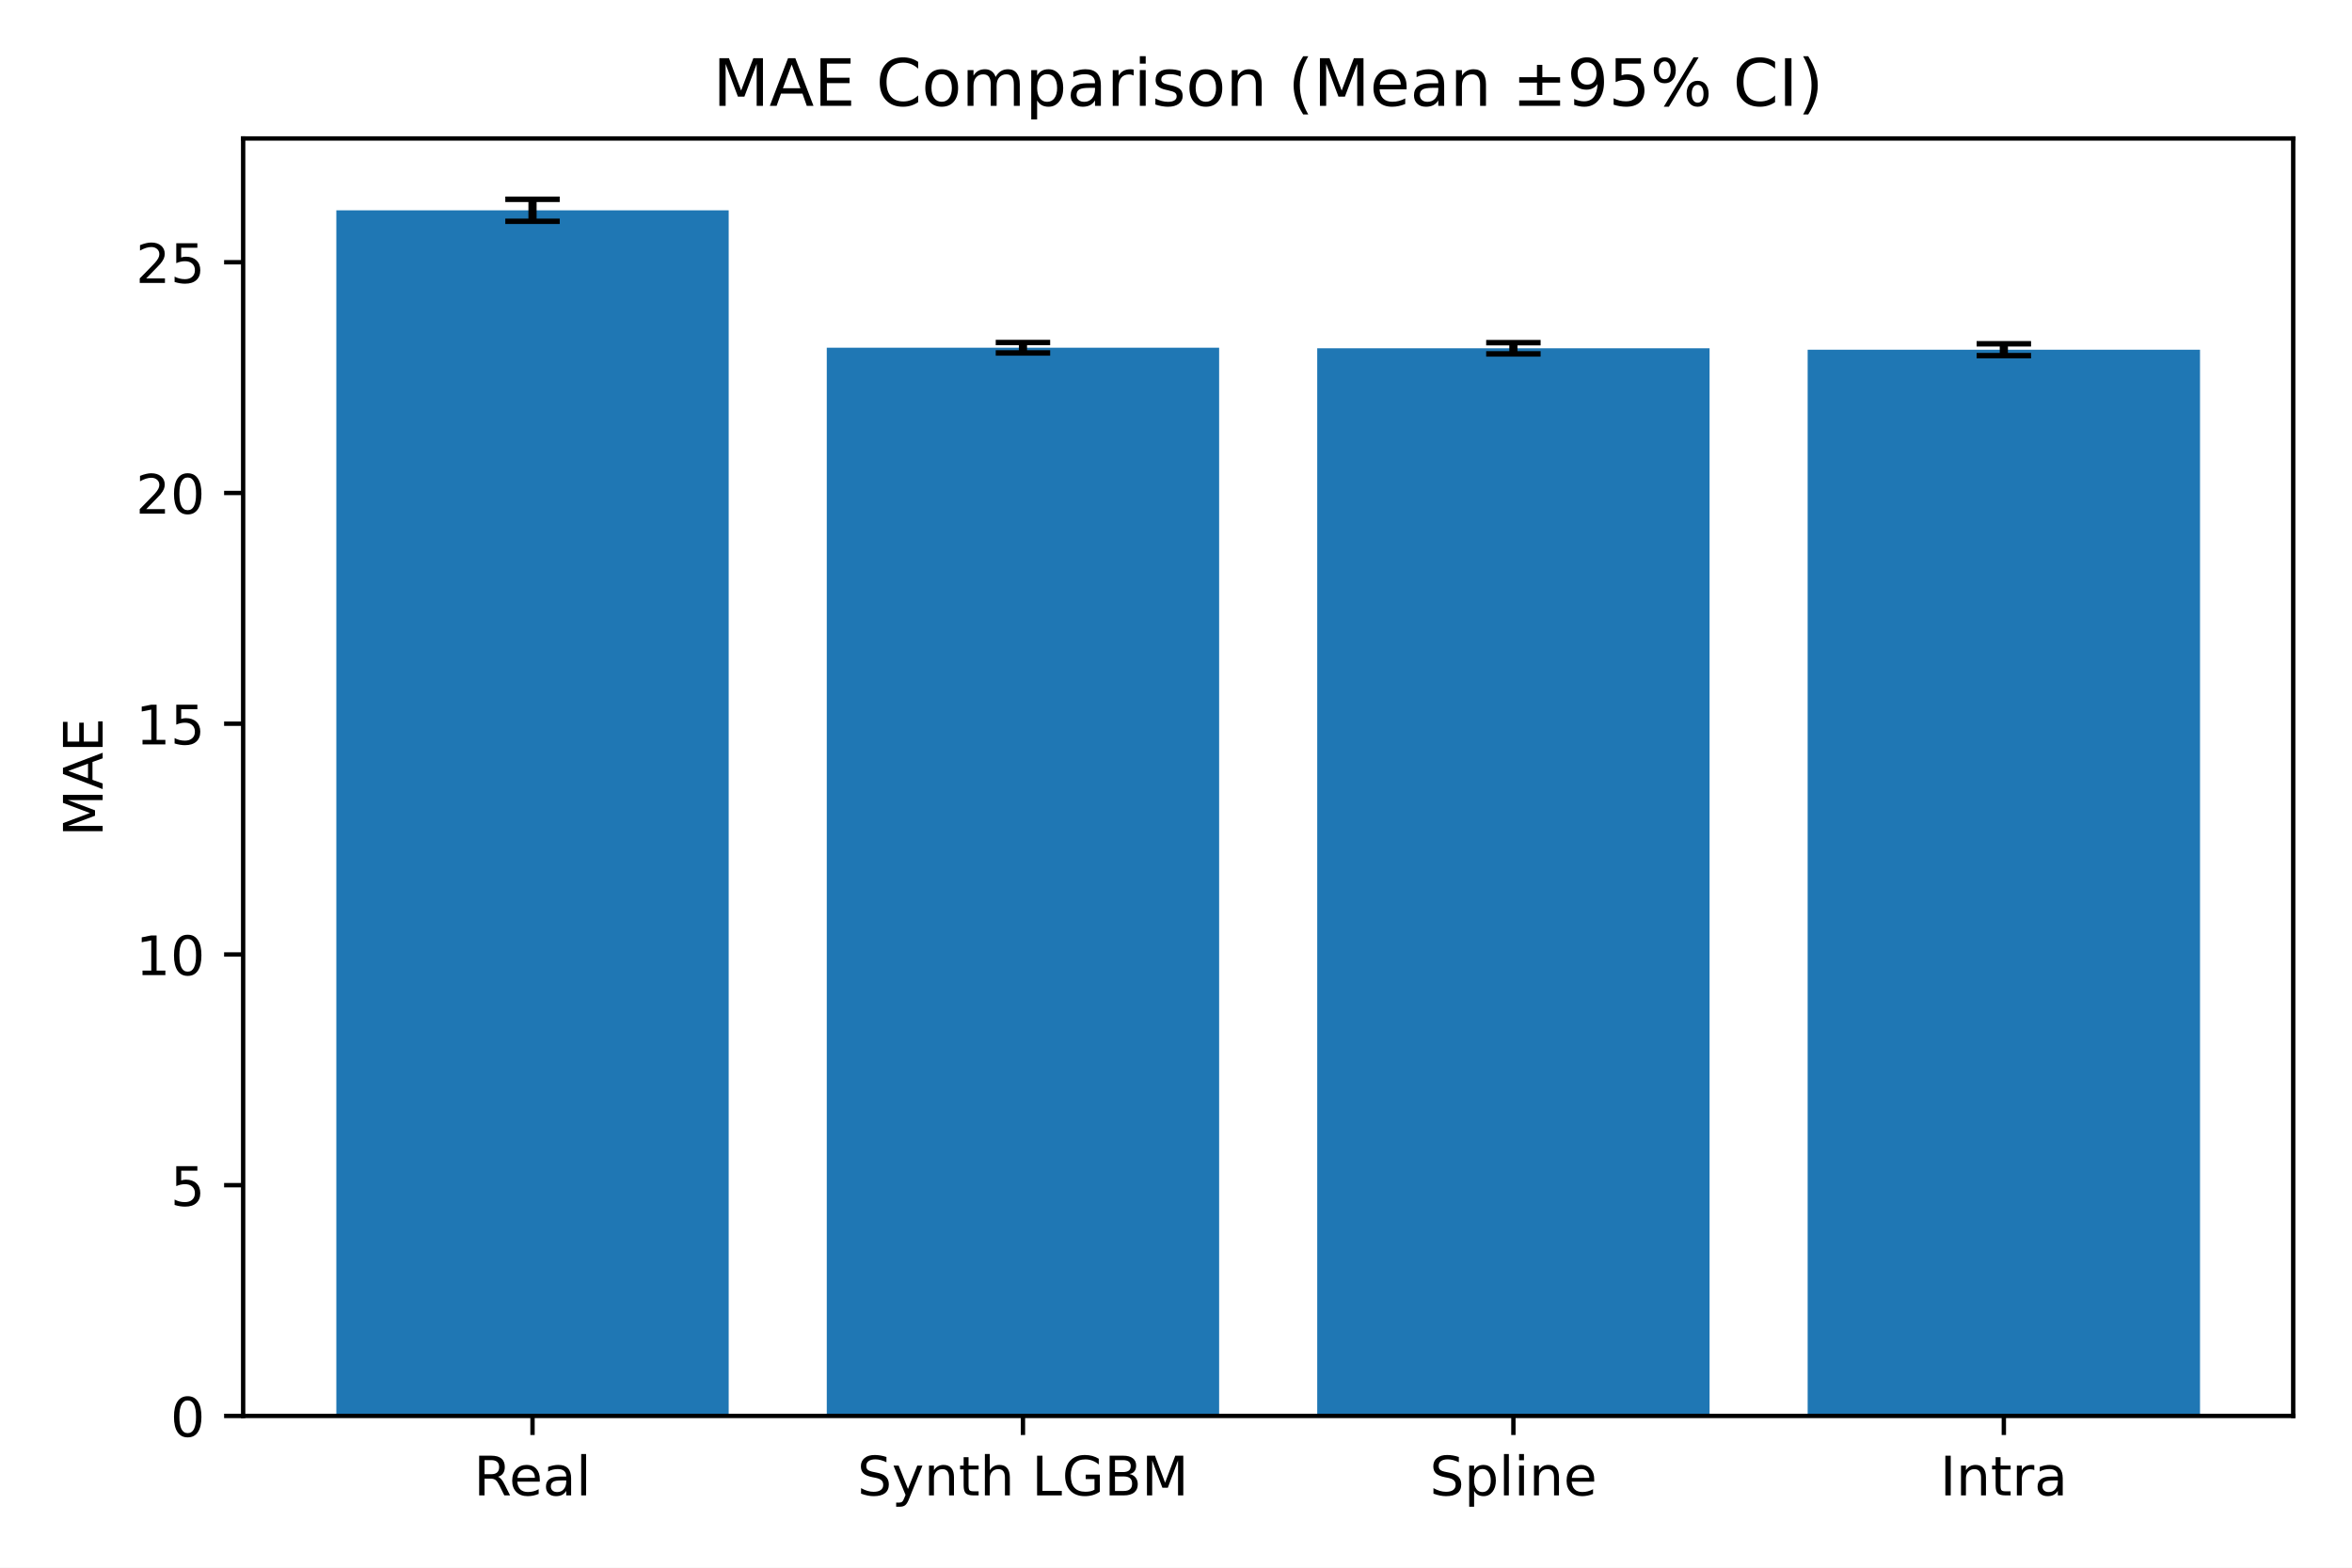
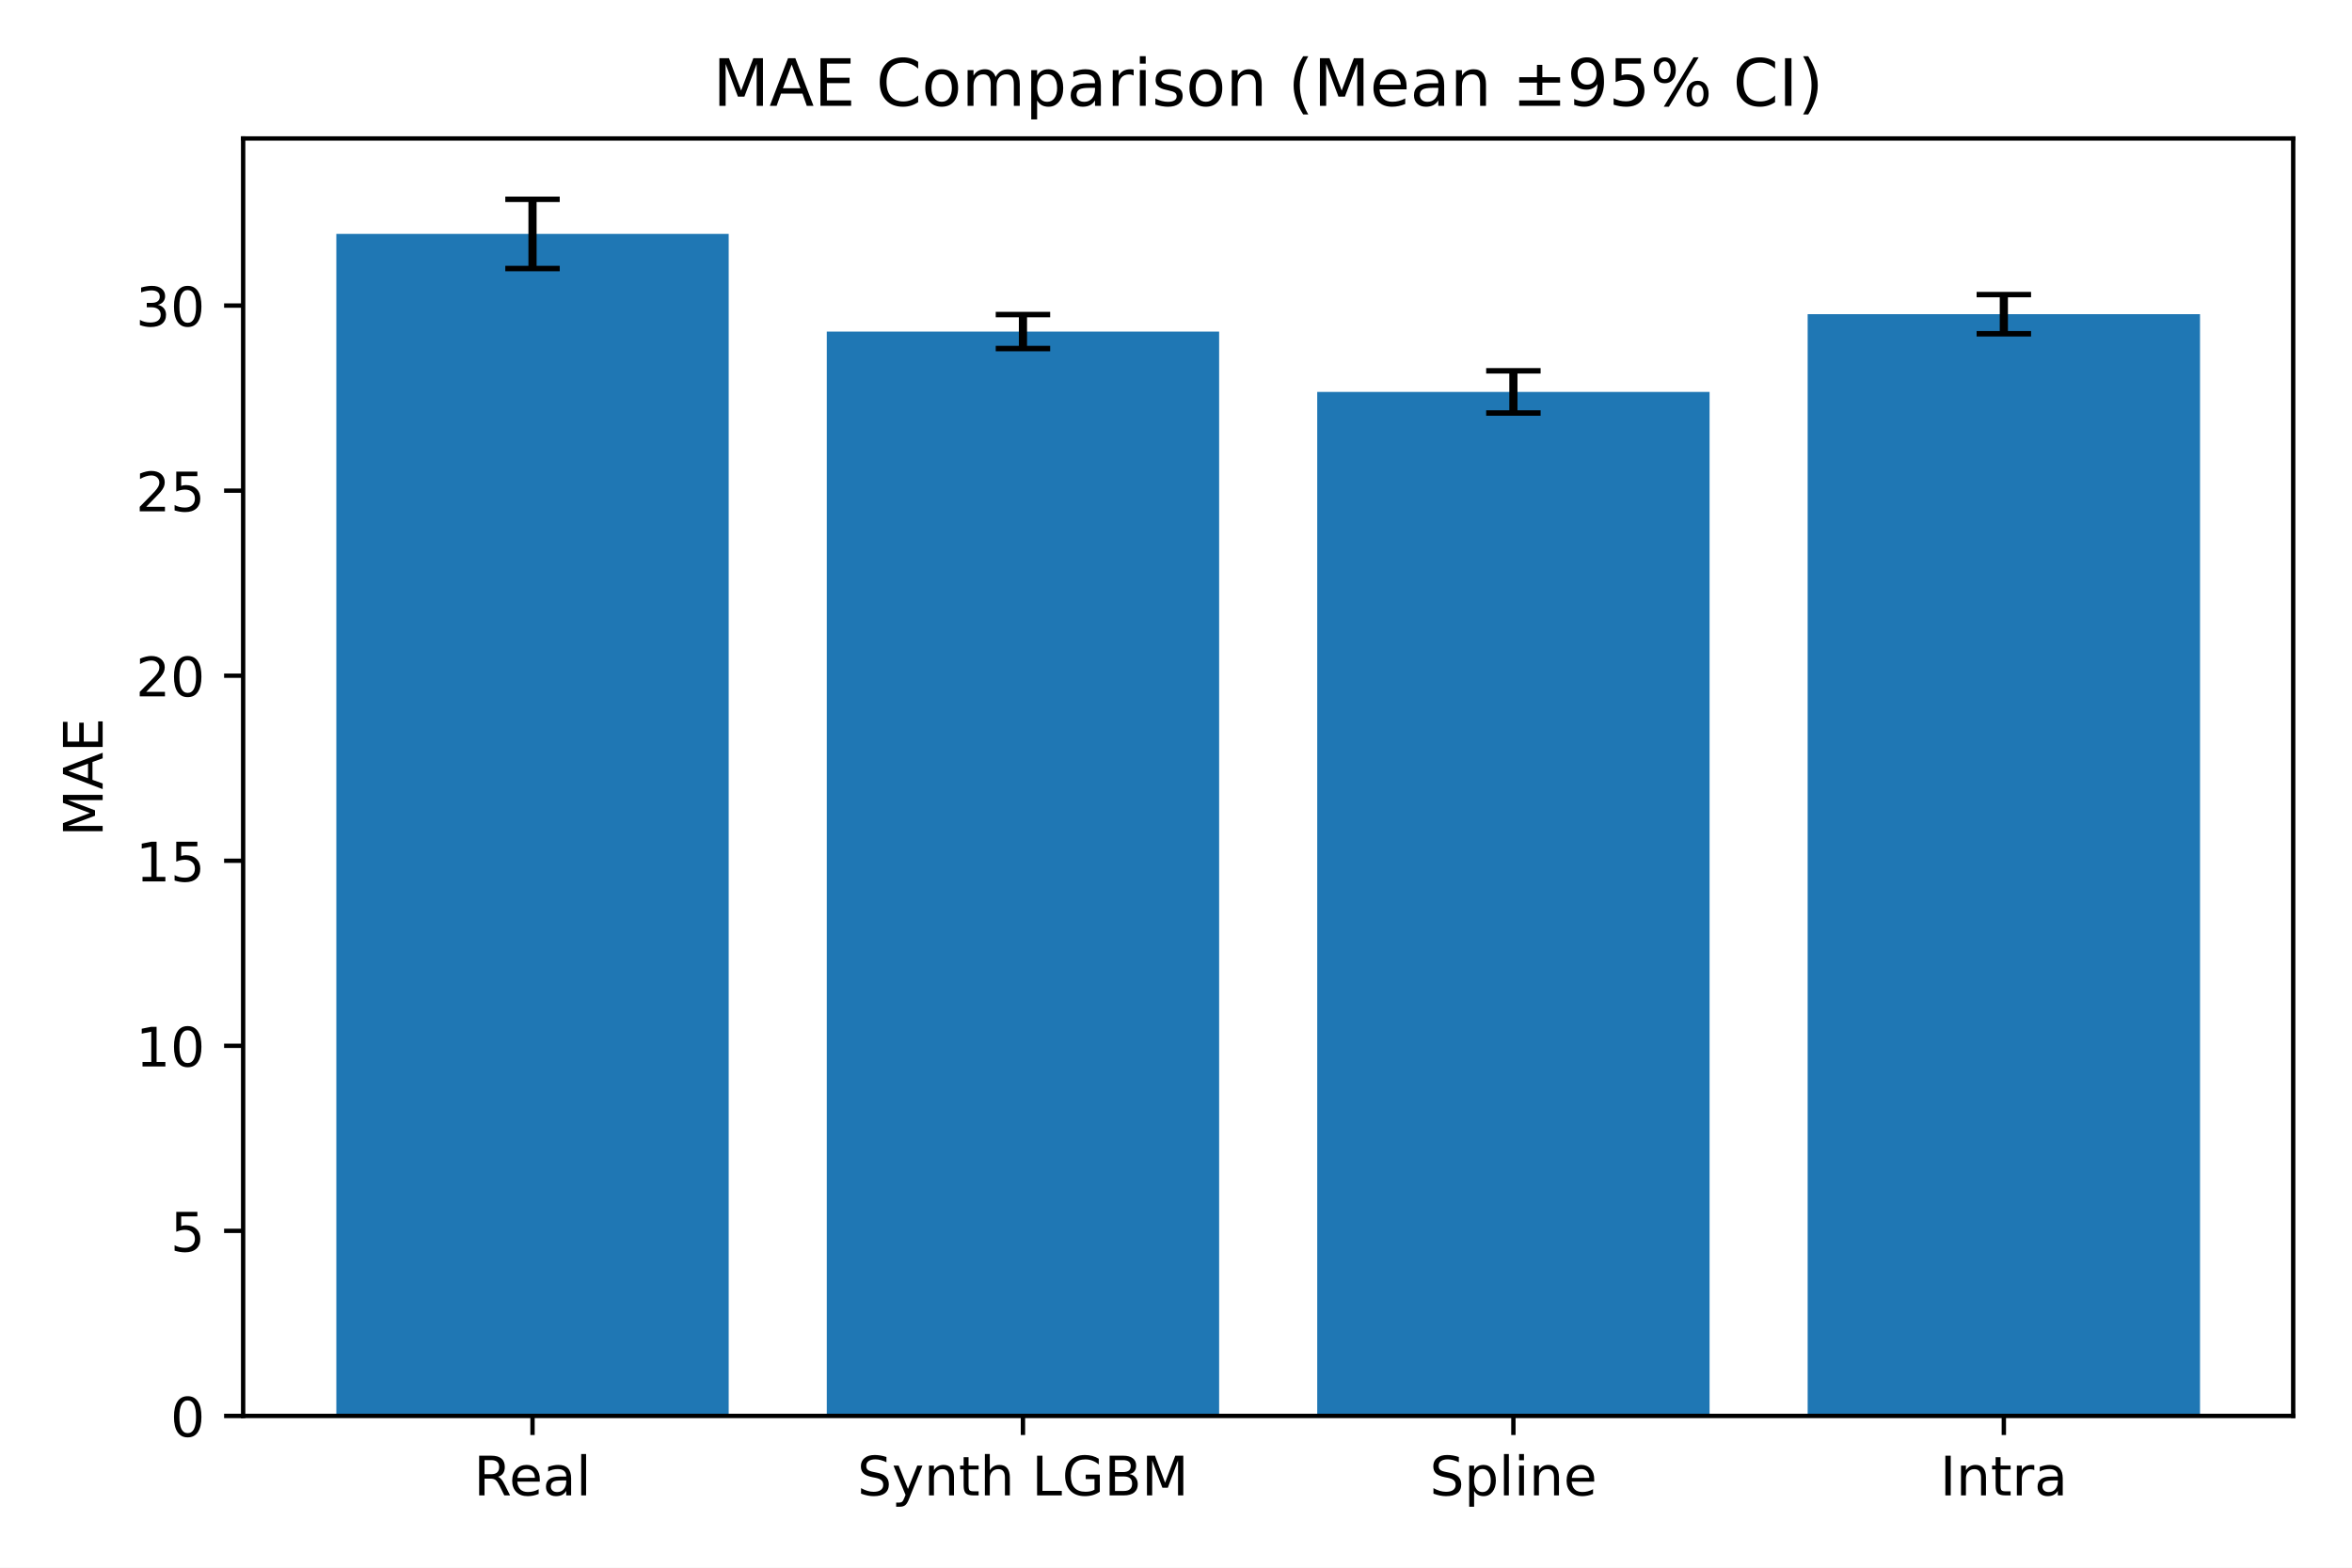
<svg xmlns="http://www.w3.org/2000/svg" xmlns:xlink="http://www.w3.org/1999/xlink" width="432pt" height="288pt" viewBox="0 0 432 288" version="1.1">
  <defs>
    <style type="text/css">*{stroke-linejoin: round; stroke-linecap: butt}</style>
  </defs>
  <g id="figure_1">
    <g id="patch_1">
      <path d="M 0 288  L 432 288  L 432 0  L 0 0  z " style="fill: #ffffff" />
    </g>
    <g id="axes_1">
      <g id="patch_2">
        <path d="M 44.66 260.12  L 421.2 260.12  L 421.2 25.44  L 44.66 25.44  z " style="fill: #ffffff" />
      </g>
      <g id="patch_3">
-         <path d="M 61.775 260.12  L 133.841 260.12  L 133.841 38.635  L 61.775 38.635  z " clip-path="url(#p902162ac54)" style="fill: #1f77b4" />
+         <path d="M 61.775 260.12  L 133.841 260.12  L 133.841 42.972  L 61.775 42.972  z " clip-path="url(#p8ea5c671d8)" style="fill: #1f77b4" />
      </g>
      <g id="patch_4">
-         <path d="M 151.857 260.12  L 223.922 260.12  L 223.922 63.882  L 151.857 63.882  z " clip-path="url(#p902162ac54)" style="fill: #1f77b4" />
+         <path d="M 151.857 260.12  L 223.922 260.12  L 223.922 60.916  L 151.857 60.916  z " clip-path="url(#p8ea5c671d8)" style="fill: #1f77b4" />
      </g>
      <g id="patch_5">
-         <path d="M 241.938 260.12  L 314.003 260.12  L 314.003 63.979  L 241.938 63.979  z " clip-path="url(#p902162ac54)" style="fill: #1f77b4" />
+         <path d="M 241.938 260.12  L 314.003 260.12  L 314.003 71.998  L 241.938 71.998  z " clip-path="url(#p8ea5c671d8)" style="fill: #1f77b4" />
      </g>
      <g id="patch_6">
-         <path d="M 332.019 260.12  L 404.085 260.12  L 404.085 64.247  L 332.019 64.247  z " clip-path="url(#p902162ac54)" style="fill: #1f77b4" />
+         <path d="M 332.019 260.12  L 404.085 260.12  L 404.085 57.717  L 332.019 57.717  z " clip-path="url(#p8ea5c671d8)" style="fill: #1f77b4" />
      </g>
      <g id="matplotlib.axis_1">
        <g id="xtick_1">
          <g id="line2d_1">
            <defs>
-               <path id="m9a06ae8ef2" d="M 0 0  L 0 3.5  " style="stroke: #000000; stroke-width: 0.8" />
+               <path id="m307dd1b3e6" d="M 0 0  L 0 3.5  " style="stroke: #000000; stroke-width: 0.8" />
            </defs>
            <g>
-               <use xlink:href="#m9a06ae8ef2" x="97.808" y="260.12" style="stroke: #000000; stroke-width: 0.8" />
+               <use xlink:href="#m307dd1b3e6" x="97.808" y="260.12" style="stroke: #000000; stroke-width: 0.8" />
            </g>
          </g>
          <g id="text_1">
            <g transform="translate(87.02908 274.7184) scale(0.1 -0.1)">
              <defs>
                <path id="DejaVuSans-52" d="M 2841 2188  Q 3044 2119 3236 1894  Q 3428 1669 3622 1275  L 4263 0  L 3584 0  L 2988 1197  Q 2756 1666 2539 1819  Q 2322 1972 1947 1972  L 1259 1972  L 1259 0  L 628 0  L 628 4666  L 2053 4666  Q 2853 4666 3247 4331  Q 3641 3997 3641 3322  Q 3641 2881 3436 2590  Q 3231 2300 2841 2188  z M 1259 4147  L 1259 2491  L 2053 2491  Q 2509 2491 2742 2702  Q 2975 2913 2975 3322  Q 2975 3731 2742 3939  Q 2509 4147 2053 4147  L 1259 4147  z " transform="scale(0.015625)" />
                <path id="DejaVuSans-65" d="M 3597 1894  L 3597 1613  L 953 1613  Q 991 1019 1311 708  Q 1631 397 2203 397  Q 2534 397 2845 478  Q 3156 559 3463 722  L 3463 178  Q 3153 47 2828 -22  Q 2503 -91 2169 -91  Q 1331 -91 842 396  Q 353 884 353 1716  Q 353 2575 817 3079  Q 1281 3584 2069 3584  Q 2775 3584 3186 3129  Q 3597 2675 3597 1894  z M 3022 2063  Q 3016 2534 2758 2815  Q 2500 3097 2075 3097  Q 1594 3097 1305 2825  Q 1016 2553 972 2059  L 3022 2063  z " transform="scale(0.015625)" />
                <path id="DejaVuSans-61" d="M 2194 1759  Q 1497 1759 1228 1600  Q 959 1441 959 1056  Q 959 750 1161 570  Q 1363 391 1709 391  Q 2188 391 2477 730  Q 2766 1069 2766 1631  L 2766 1759  L 2194 1759  z M 3341 1997  L 3341 0  L 2766 0  L 2766 531  Q 2569 213 2275 61  Q 1981 -91 1556 -91  Q 1019 -91 701 211  Q 384 513 384 1019  Q 384 1609 779 1909  Q 1175 2209 1959 2209  L 2766 2209  L 2766 2266  Q 2766 2663 2505 2880  Q 2244 3097 1772 3097  Q 1472 3097 1187 3025  Q 903 2953 641 2809  L 641 3341  Q 956 3463 1253 3523  Q 1550 3584 1831 3584  Q 2591 3584 2966 3190  Q 3341 2797 3341 1997  z " transform="scale(0.015625)" />
                <path id="DejaVuSans-6c" d="M 603 4863  L 1178 4863  L 1178 0  L 603 0  L 603 4863  z " transform="scale(0.015625)" />
              </defs>
              <use xlink:href="#DejaVuSans-52" />
              <use xlink:href="#DejaVuSans-65" transform="translate(64.98242 0)" />
              <use xlink:href="#DejaVuSans-61" transform="translate(126.5059 0)" />
              <use xlink:href="#DejaVuSans-6c" transform="translate(187.7852 0)" />
            </g>
          </g>
        </g>
        <g id="xtick_2">
          <g id="line2d_2">
            <g>
-               <use xlink:href="#m9a06ae8ef2" x="187.889" y="260.12" style="stroke: #000000; stroke-width: 0.8" />
+               <use xlink:href="#m307dd1b3e6" x="187.889" y="260.12" style="stroke: #000000; stroke-width: 0.8" />
            </g>
          </g>
          <g id="text_2">
            <g transform="translate(157.4643 274.7184) scale(0.1 -0.1)">
              <defs>
                <path id="DejaVuSans-53" d="M 3425 4513  L 3425 3897  Q 3066 4069 2747 4153  Q 2428 4238 2131 4238  Q 1616 4238 1336 4038  Q 1056 3838 1056 3469  Q 1056 3159 1242 3001  Q 1428 2844 1947 2747  L 2328 2669  Q 3034 2534 3370 2195  Q 3706 1856 3706 1288  Q 3706 609 3251 259  Q 2797 -91 1919 -91  Q 1588 -91 1214 -16  Q 841 59 441 206  L 441 856  Q 825 641 1194 531  Q 1563 422 1919 422  Q 2459 422 2753 634  Q 3047 847 3047 1241  Q 3047 1584 2836 1778  Q 2625 1972 2144 2069  L 1759 2144  Q 1053 2284 737 2584  Q 422 2884 422 3419  Q 422 4038 858 4394  Q 1294 4750 2059 4750  Q 2388 4750 2728 4690  Q 3069 4631 3425 4513  z " transform="scale(0.015625)" />
                <path id="DejaVuSans-79" d="M 2059 -325  Q 1816 -950 1584 -1140  Q 1353 -1331 966 -1331  L 506 -1331  L 506 -850  L 844 -850  Q 1081 -850 1212 -737  Q 1344 -625 1503 -206  L 1606 56  L 191 3500  L 800 3500  L 1894 763  L 2988 3500  L 3597 3500  L 2059 -325  z " transform="scale(0.015625)" />
                <path id="DejaVuSans-6e" d="M 3513 2113  L 3513 0  L 2938 0  L 2938 2094  Q 2938 2591 2744 2837  Q 2550 3084 2163 3084  Q 1697 3084 1428 2787  Q 1159 2491 1159 1978  L 1159 0  L 581 0  L 581 3500  L 1159 3500  L 1159 2956  Q 1366 3272 1645 3428  Q 1925 3584 2291 3584  Q 2894 3584 3203 3211  Q 3513 2838 3513 2113  z " transform="scale(0.015625)" />
                <path id="DejaVuSans-74" d="M 1172 4494  L 1172 3500  L 2356 3500  L 2356 3053  L 1172 3053  L 1172 1153  Q 1172 725 1289 603  Q 1406 481 1766 481  L 2356 481  L 2356 0  L 1766 0  Q 1100 0 847 248  Q 594 497 594 1153  L 594 3053  L 172 3053  L 172 3500  L 594 3500  L 594 4494  L 1172 4494  z " transform="scale(0.015625)" />
                <path id="DejaVuSans-68" d="M 3513 2113  L 3513 0  L 2938 0  L 2938 2094  Q 2938 2591 2744 2837  Q 2550 3084 2163 3084  Q 1697 3084 1428 2787  Q 1159 2491 1159 1978  L 1159 0  L 581 0  L 581 4863  L 1159 4863  L 1159 2956  Q 1366 3272 1645 3428  Q 1925 3584 2291 3584  Q 2894 3584 3203 3211  Q 3513 2838 3513 2113  z " transform="scale(0.015625)" />
                <path id="DejaVuSans-20" transform="scale(0.015625)" />
                <path id="DejaVuSans-4c" d="M 628 4666  L 1259 4666  L 1259 531  L 3531 531  L 3531 0  L 628 0  L 628 4666  z " transform="scale(0.015625)" />
                <path id="DejaVuSans-47" d="M 3809 666  L 3809 1919  L 2778 1919  L 2778 2438  L 4434 2438  L 4434 434  Q 4069 175 3628 42  Q 3188 -91 2688 -91  Q 1594 -91 976 548  Q 359 1188 359 2328  Q 359 3472 976 4111  Q 1594 4750 2688 4750  Q 3144 4750 3555 4637  Q 3966 4525 4313 4306  L 4313 3634  Q 3963 3931 3569 4081  Q 3175 4231 2741 4231  Q 1884 4231 1454 3753  Q 1025 3275 1025 2328  Q 1025 1384 1454 906  Q 1884 428 2741 428  Q 3075 428 3337 486  Q 3600 544 3809 666  z " transform="scale(0.015625)" />
                <path id="DejaVuSans-42" d="M 1259 2228  L 1259 519  L 2272 519  Q 2781 519 3026 730  Q 3272 941 3272 1375  Q 3272 1813 3026 2020  Q 2781 2228 2272 2228  L 1259 2228  z M 1259 4147  L 1259 2741  L 2194 2741  Q 2656 2741 2882 2914  Q 3109 3088 3109 3444  Q 3109 3797 2882 3972  Q 2656 4147 2194 4147  L 1259 4147  z M 628 4666  L 2241 4666  Q 2963 4666 3353 4366  Q 3744 4066 3744 3513  Q 3744 3084 3544 2831  Q 3344 2578 2956 2516  Q 3422 2416 3680 2098  Q 3938 1781 3938 1306  Q 3938 681 3513 340  Q 3088 0 2303 0  L 628 0  L 628 4666  z " transform="scale(0.015625)" />
                <path id="DejaVuSans-4d" d="M 628 4666  L 1569 4666  L 2759 1491  L 3956 4666  L 4897 4666  L 4897 0  L 4281 0  L 4281 4097  L 3078 897  L 2444 897  L 1241 4097  L 1241 0  L 628 0  L 628 4666  z " transform="scale(0.015625)" />
              </defs>
              <use xlink:href="#DejaVuSans-53" />
              <use xlink:href="#DejaVuSans-79" transform="translate(63.47656 0)" />
              <use xlink:href="#DejaVuSans-6e" transform="translate(122.6562 0)" />
              <use xlink:href="#DejaVuSans-74" transform="translate(186.0352 0)" />
              <use xlink:href="#DejaVuSans-68" transform="translate(225.2441 0)" />
              <use xlink:href="#DejaVuSans-20" transform="translate(288.623 0)" />
              <use xlink:href="#DejaVuSans-4c" transform="translate(320.4102 0)" />
              <use xlink:href="#DejaVuSans-47" transform="translate(376.123 0)" />
              <use xlink:href="#DejaVuSans-42" transform="translate(453.6133 0)" />
              <use xlink:href="#DejaVuSans-4d" transform="translate(522.2168 0)" />
            </g>
          </g>
        </g>
        <g id="xtick_3">
          <g id="line2d_3">
            <g>
-               <use xlink:href="#m9a06ae8ef2" x="277.971" y="260.12" style="stroke: #000000; stroke-width: 0.8" />
+               <use xlink:href="#m307dd1b3e6" x="277.971" y="260.12" style="stroke: #000000; stroke-width: 0.8" />
            </g>
          </g>
          <g id="text_3">
            <g transform="translate(262.5988 274.7184) scale(0.1 -0.1)">
              <defs>
                <path id="DejaVuSans-70" d="M 1159 525  L 1159 -1331  L 581 -1331  L 581 3500  L 1159 3500  L 1159 2969  Q 1341 3281 1617 3432  Q 1894 3584 2278 3584  Q 2916 3584 3314 3078  Q 3713 2572 3713 1747  Q 3713 922 3314 415  Q 2916 -91 2278 -91  Q 1894 -91 1617 61  Q 1341 213 1159 525  z M 3116 1747  Q 3116 2381 2855 2742  Q 2594 3103 2138 3103  Q 1681 3103 1420 2742  Q 1159 2381 1159 1747  Q 1159 1113 1420 752  Q 1681 391 2138 391  Q 2594 391 2855 752  Q 3116 1113 3116 1747  z " transform="scale(0.015625)" />
                <path id="DejaVuSans-69" d="M 603 3500  L 1178 3500  L 1178 0  L 603 0  L 603 3500  z M 603 4863  L 1178 4863  L 1178 4134  L 603 4134  L 603 4863  z " transform="scale(0.015625)" />
              </defs>
              <use xlink:href="#DejaVuSans-53" />
              <use xlink:href="#DejaVuSans-70" transform="translate(63.47656 0)" />
              <use xlink:href="#DejaVuSans-6c" transform="translate(126.9531 0)" />
              <use xlink:href="#DejaVuSans-69" transform="translate(154.7363 0)" />
              <use xlink:href="#DejaVuSans-6e" transform="translate(182.5195 0)" />
              <use xlink:href="#DejaVuSans-65" transform="translate(245.8984 0)" />
            </g>
          </g>
        </g>
        <g id="xtick_4">
          <g id="line2d_4">
            <g>
-               <use xlink:href="#m9a06ae8ef2" x="368.052" y="260.12" style="stroke: #000000; stroke-width: 0.8" />
+               <use xlink:href="#m307dd1b3e6" x="368.052" y="260.12" style="stroke: #000000; stroke-width: 0.8" />
            </g>
          </g>
          <g id="text_4">
            <g transform="translate(356.3286 274.7184) scale(0.1 -0.1)">
              <defs>
                <path id="DejaVuSans-49" d="M 628 4666  L 1259 4666  L 1259 0  L 628 0  L 628 4666  z " transform="scale(0.015625)" />
                <path id="DejaVuSans-72" d="M 2631 2963  Q 2534 3019 2420 3045  Q 2306 3072 2169 3072  Q 1681 3072 1420 2755  Q 1159 2438 1159 1844  L 1159 0  L 581 0  L 581 3500  L 1159 3500  L 1159 2956  Q 1341 3275 1631 3429  Q 1922 3584 2338 3584  Q 2397 3584 2469 3576  Q 2541 3569 2628 3553  L 2631 2963  z " transform="scale(0.015625)" />
              </defs>
              <use xlink:href="#DejaVuSans-49" />
              <use xlink:href="#DejaVuSans-6e" transform="translate(29.49219 0)" />
              <use xlink:href="#DejaVuSans-74" transform="translate(92.87109 0)" />
              <use xlink:href="#DejaVuSans-72" transform="translate(132.0801 0)" />
              <use xlink:href="#DejaVuSans-61" transform="translate(173.1934 0)" />
            </g>
          </g>
        </g>
      </g>
      <g id="matplotlib.axis_2">
        <g id="ytick_1">
          <g id="line2d_5">
            <defs>
-               <path id="m6f5991cad9" d="M 0 0  L -3.5 0  " style="stroke: #000000; stroke-width: 0.8" />
+               <path id="m70a92dd5b7" d="M 0 0  L -3.5 0  " style="stroke: #000000; stroke-width: 0.8" />
            </defs>
            <g>
-               <use xlink:href="#m6f5991cad9" x="44.66" y="260.12" style="stroke: #000000; stroke-width: 0.8" />
+               <use xlink:href="#m70a92dd5b7" x="44.66" y="260.12" style="stroke: #000000; stroke-width: 0.8" />
            </g>
          </g>
          <g id="text_5">
            <g transform="translate(31.2975 263.9192) scale(0.1 -0.1)">
              <defs>
                <path id="DejaVuSans-30" d="M 2034 4250  Q 1547 4250 1301 3770  Q 1056 3291 1056 2328  Q 1056 1369 1301 889  Q 1547 409 2034 409  Q 2525 409 2770 889  Q 3016 1369 3016 2328  Q 3016 3291 2770 3770  Q 2525 4250 2034 4250  z M 2034 4750  Q 2819 4750 3233 4129  Q 3647 3509 3647 2328  Q 3647 1150 3233 529  Q 2819 -91 2034 -91  Q 1250 -91 836 529  Q 422 1150 422 2328  Q 422 3509 836 4129  Q 1250 4750 2034 4750  z " transform="scale(0.015625)" />
              </defs>
              <use xlink:href="#DejaVuSans-30" />
            </g>
          </g>
        </g>
        <g id="ytick_2">
          <g id="line2d_6">
            <g>
-               <use xlink:href="#m6f5991cad9" x="44.66" y="217.731" style="stroke: #000000; stroke-width: 0.8" />
+               <use xlink:href="#m70a92dd5b7" x="44.66" y="226.123" style="stroke: #000000; stroke-width: 0.8" />
            </g>
          </g>
          <g id="text_6">
-             <g transform="translate(31.2975 221.5305) scale(0.1 -0.1)">
+             <g transform="translate(31.2975 229.9225) scale(0.1 -0.1)">
              <defs>
                <path id="DejaVuSans-35" d="M 691 4666  L 3169 4666  L 3169 4134  L 1269 4134  L 1269 2991  Q 1406 3038 1543 3061  Q 1681 3084 1819 3084  Q 2600 3084 3056 2656  Q 3513 2228 3513 1497  Q 3513 744 3044 326  Q 2575 -91 1722 -91  Q 1428 -91 1123 -41  Q 819 9 494 109  L 494 744  Q 775 591 1075 516  Q 1375 441 1709 441  Q 2250 441 2565 725  Q 2881 1009 2881 1497  Q 2881 1984 2565 2268  Q 2250 2553 1709 2553  Q 1456 2553 1204 2497  Q 953 2441 691 2322  L 691 4666  z " transform="scale(0.015625)" />
              </defs>
              <use xlink:href="#DejaVuSans-35" />
            </g>
          </g>
        </g>
        <g id="ytick_3">
          <g id="line2d_7">
            <g>
-               <use xlink:href="#m6f5991cad9" x="44.66" y="175.343" style="stroke: #000000; stroke-width: 0.8" />
+               <use xlink:href="#m70a92dd5b7" x="44.66" y="192.127" style="stroke: #000000; stroke-width: 0.8" />
            </g>
          </g>
          <g id="text_7">
-             <g transform="translate(24.935 179.1418) scale(0.1 -0.1)">
+             <g transform="translate(24.935 195.9258) scale(0.1 -0.1)">
              <defs>
                <path id="DejaVuSans-31" d="M 794 531  L 1825 531  L 1825 4091  L 703 3866  L 703 4441  L 1819 4666  L 2450 4666  L 2450 531  L 3481 531  L 3481 0  L 794 0  L 794 531  z " transform="scale(0.015625)" />
              </defs>
              <use xlink:href="#DejaVuSans-31" />
              <use xlink:href="#DejaVuSans-30" transform="translate(63.62305 0)" />
            </g>
          </g>
        </g>
        <g id="ytick_4">
          <g id="line2d_8">
            <g>
-               <use xlink:href="#m6f5991cad9" x="44.66" y="132.954" style="stroke: #000000; stroke-width: 0.8" />
+               <use xlink:href="#m70a92dd5b7" x="44.66" y="158.13" style="stroke: #000000; stroke-width: 0.8" />
            </g>
          </g>
          <g id="text_8">
-             <g transform="translate(24.935 136.7532) scale(0.1 -0.1)">
+             <g transform="translate(24.935 161.9291) scale(0.1 -0.1)">
              <use xlink:href="#DejaVuSans-31" />
              <use xlink:href="#DejaVuSans-35" transform="translate(63.62305 0)" />
            </g>
          </g>
        </g>
        <g id="ytick_5">
          <g id="line2d_9">
            <g>
-               <use xlink:href="#m6f5991cad9" x="44.66" y="90.565" style="stroke: #000000; stroke-width: 0.8" />
+               <use xlink:href="#m70a92dd5b7" x="44.66" y="124.133" style="stroke: #000000; stroke-width: 0.8" />
            </g>
          </g>
          <g id="text_9">
-             <g transform="translate(24.935 94.36448) scale(0.1 -0.1)">
+             <g transform="translate(24.935 127.9324) scale(0.1 -0.1)">
              <defs>
                <path id="DejaVuSans-32" d="M 1228 531  L 3431 531  L 3431 0  L 469 0  L 469 531  Q 828 903 1448 1529  Q 2069 2156 2228 2338  Q 2531 2678 2651 2914  Q 2772 3150 2772 3378  Q 2772 3750 2511 3984  Q 2250 4219 1831 4219  Q 1534 4219 1204 4116  Q 875 4013 500 3803  L 500 4441  Q 881 4594 1212 4672  Q 1544 4750 1819 4750  Q 2544 4750 2975 4387  Q 3406 4025 3406 3419  Q 3406 3131 3298 2873  Q 3191 2616 2906 2266  Q 2828 2175 2409 1742  Q 1991 1309 1228 531  z " transform="scale(0.015625)" />
              </defs>
              <use xlink:href="#DejaVuSans-32" />
              <use xlink:href="#DejaVuSans-30" transform="translate(63.62305 0)" />
            </g>
          </g>
        </g>
        <g id="ytick_6">
          <g id="line2d_10">
            <g>
-               <use xlink:href="#m6f5991cad9" x="44.66" y="48.177" style="stroke: #000000; stroke-width: 0.8" />
+               <use xlink:href="#m70a92dd5b7" x="44.66" y="90.137" style="stroke: #000000; stroke-width: 0.8" />
            </g>
          </g>
          <g id="text_10">
-             <g transform="translate(24.935 51.97579) scale(0.1 -0.1)">
+             <g transform="translate(24.935 93.93573) scale(0.1 -0.1)">
              <use xlink:href="#DejaVuSans-32" />
              <use xlink:href="#DejaVuSans-35" transform="translate(63.62305 0)" />
            </g>
          </g>
        </g>
-         <g id="text_11">
+         <g id="ytick_7">
+           <g id="line2d_11">
+             <g>
+               <use xlink:href="#m70a92dd5b7" x="44.66" y="56.14" style="stroke: #000000; stroke-width: 0.8" />
+             </g>
+           </g>
+           <g id="text_11">
+             <g transform="translate(24.935 59.93903) scale(0.1 -0.1)">
+               <defs>
+                 <path id="DejaVuSans-33" d="M 2597 2516  Q 3050 2419 3304 2112  Q 3559 1806 3559 1356  Q 3559 666 3084 287  Q 2609 -91 1734 -91  Q 1441 -91 1130 -33  Q 819 25 488 141  L 488 750  Q 750 597 1062 519  Q 1375 441 1716 441  Q 2309 441 2620 675  Q 2931 909 2931 1356  Q 2931 1769 2642 2001  Q 2353 2234 1838 2234  L 1294 2234  L 1294 2753  L 1863 2753  Q 2328 2753 2575 2939  Q 2822 3125 2822 3475  Q 2822 3834 2567 4026  Q 2313 4219 1838 4219  Q 1578 4219 1281 4162  Q 984 4106 628 3988  L 628 4550  Q 988 4650 1302 4700  Q 1616 4750 1894 4750  Q 2613 4750 3031 4423  Q 3450 4097 3450 3541  Q 3450 3153 3228 2886  Q 3006 2619 2597 2516  z " transform="scale(0.015625)" />
+               </defs>
+               <use xlink:href="#DejaVuSans-33" />
+               <use xlink:href="#DejaVuSans-30" transform="translate(63.62305 0)" />
+             </g>
+           </g>
+         </g>
+         <g id="text_12">
          <g transform="translate(18.85531 153.6738) rotate(-90) scale(0.1 -0.1)">
            <defs>
              <path id="DejaVuSans-41" d="M 2188 4044  L 1331 1722  L 3047 1722  L 2188 4044  z M 1831 4666  L 2547 4666  L 4325 0  L 3669 0  L 3244 1197  L 1141 1197  L 716 0  L 50 0  L 1831 4666  z " transform="scale(0.015625)" />
              <path id="DejaVuSans-45" d="M 628 4666  L 3578 4666  L 3578 4134  L 1259 4134  L 1259 2753  L 3481 2753  L 3481 2222  L 1259 2222  L 1259 531  L 3634 531  L 3634 0  L 628 0  L 628 4666  z " transform="scale(0.015625)" />
            </defs>
            <use xlink:href="#DejaVuSans-4d" />
            <use xlink:href="#DejaVuSans-41" transform="translate(86.2793 0)" />
            <use xlink:href="#DejaVuSans-45" transform="translate(154.6875 0)" />
          </g>
        </g>
      </g>
      <g id="LineCollection_1">
-         <path d="M 97.808 40.654  L 97.808 36.615  " clip-path="url(#p902162ac54)" style="fill: none; stroke: #000000; stroke-width: 1.5" />
-         <path d="M 187.889 64.841  L 187.889 62.923  " clip-path="url(#p902162ac54)" style="fill: none; stroke: #000000; stroke-width: 1.5" />
-         <path d="M 277.971 65.01  L 277.971 62.947  " clip-path="url(#p902162ac54)" style="fill: none; stroke: #000000; stroke-width: 1.5" />
-         <path d="M 368.052 65.332  L 368.052 63.162  " clip-path="url(#p902162ac54)" style="fill: none; stroke: #000000; stroke-width: 1.5" />
-       </g>
-       <g id="line2d_11">
+         <path d="M 97.808 49.33  L 97.808 36.615  " clip-path="url(#p8ea5c671d8)" style="fill: none; stroke: #000000; stroke-width: 1.5" />
+         <path d="M 187.889 64.038  L 187.889 57.794  " clip-path="url(#p8ea5c671d8)" style="fill: none; stroke: #000000; stroke-width: 1.5" />
+         <path d="M 277.971 75.875  L 277.971 68.122  " clip-path="url(#p8ea5c671d8)" style="fill: none; stroke: #000000; stroke-width: 1.5" />
+         <path d="M 368.052 61.313  L 368.052 54.121  " clip-path="url(#p8ea5c671d8)" style="fill: none; stroke: #000000; stroke-width: 1.5" />
+       </g>
+       <g id="line2d_12">
        <defs>
-           <path id="maeefa4aa34" d="M 5 0  L -5 -0  " style="stroke: #000000" />
+           <path id="m89106ddb99" d="M 5 0  L -5 -0  " style="stroke: #000000" />
        </defs>
-         <g clip-path="url(#p902162ac54)">
-           <use xlink:href="#maeefa4aa34" x="97.808" y="40.654" style="fill: #1f77b4; stroke: #000000" />
-           <use xlink:href="#maeefa4aa34" x="187.889" y="64.841" style="fill: #1f77b4; stroke: #000000" />
-           <use xlink:href="#maeefa4aa34" x="277.971" y="65.01" style="fill: #1f77b4; stroke: #000000" />
-           <use xlink:href="#maeefa4aa34" x="368.052" y="65.332" style="fill: #1f77b4; stroke: #000000" />
-         </g>
-       </g>
-       <g id="line2d_12">
-         <g clip-path="url(#p902162ac54)">
-           <use xlink:href="#maeefa4aa34" x="97.808" y="36.615" style="fill: #1f77b4; stroke: #000000" />
-           <use xlink:href="#maeefa4aa34" x="187.889" y="62.923" style="fill: #1f77b4; stroke: #000000" />
-           <use xlink:href="#maeefa4aa34" x="277.971" y="62.947" style="fill: #1f77b4; stroke: #000000" />
-           <use xlink:href="#maeefa4aa34" x="368.052" y="63.162" style="fill: #1f77b4; stroke: #000000" />
+         <g clip-path="url(#p8ea5c671d8)">
+           <use xlink:href="#m89106ddb99" x="97.808" y="49.33" style="fill: #1f77b4; stroke: #000000" />
+           <use xlink:href="#m89106ddb99" x="187.889" y="64.038" style="fill: #1f77b4; stroke: #000000" />
+           <use xlink:href="#m89106ddb99" x="277.971" y="75.875" style="fill: #1f77b4; stroke: #000000" />
+           <use xlink:href="#m89106ddb99" x="368.052" y="61.313" style="fill: #1f77b4; stroke: #000000" />
+         </g>
+       </g>
+       <g id="line2d_13">
+         <g clip-path="url(#p8ea5c671d8)">
+           <use xlink:href="#m89106ddb99" x="97.808" y="36.615" style="fill: #1f77b4; stroke: #000000" />
+           <use xlink:href="#m89106ddb99" x="187.889" y="57.794" style="fill: #1f77b4; stroke: #000000" />
+           <use xlink:href="#m89106ddb99" x="277.971" y="68.122" style="fill: #1f77b4; stroke: #000000" />
+           <use xlink:href="#m89106ddb99" x="368.052" y="54.121" style="fill: #1f77b4; stroke: #000000" />
        </g>
      </g>
      <g id="patch_7">
        <path d="M 44.66 260.12  L 44.66 25.44  " style="fill: none; stroke: #000000; stroke-width: 0.8; stroke-linejoin: miter; stroke-linecap: square" />
      </g>
      <g id="patch_8">
        <path d="M 421.2 260.12  L 421.2 25.44  " style="fill: none; stroke: #000000; stroke-width: 0.8; stroke-linejoin: miter; stroke-linecap: square" />
      </g>
      <g id="patch_9">
        <path d="M 44.66 260.12  L 421.2 260.12  " style="fill: none; stroke: #000000; stroke-width: 0.8; stroke-linejoin: miter; stroke-linecap: square" />
      </g>
      <g id="patch_10">
        <path d="M 44.66 25.44  L 421.2 25.44  " style="fill: none; stroke: #000000; stroke-width: 0.8; stroke-linejoin: miter; stroke-linecap: square" />
      </g>
-       <g id="text_12">
+       <g id="text_13">
        <g transform="translate(130.9525 19.44) scale(0.12 -0.12)">
          <defs>
            <path id="DejaVuSans-43" d="M 4122 4306  L 4122 3641  Q 3803 3938 3442 4084  Q 3081 4231 2675 4231  Q 1875 4231 1450 3742  Q 1025 3253 1025 2328  Q 1025 1406 1450 917  Q 1875 428 2675 428  Q 3081 428 3442 575  Q 3803 722 4122 1019  L 4122 359  Q 3791 134 3420 21  Q 3050 -91 2638 -91  Q 1578 -91 968 557  Q 359 1206 359 2328  Q 359 3453 968 4101  Q 1578 4750 2638 4750  Q 3056 4750 3426 4639  Q 3797 4528 4122 4306  z " transform="scale(0.015625)" />
            <path id="DejaVuSans-6f" d="M 1959 3097  Q 1497 3097 1228 2736  Q 959 2375 959 1747  Q 959 1119 1226 758  Q 1494 397 1959 397  Q 2419 397 2687 759  Q 2956 1122 2956 1747  Q 2956 2369 2687 2733  Q 2419 3097 1959 3097  z M 1959 3584  Q 2709 3584 3137 3096  Q 3566 2609 3566 1747  Q 3566 888 3137 398  Q 2709 -91 1959 -91  Q 1206 -91 779 398  Q 353 888 353 1747  Q 353 2609 779 3096  Q 1206 3584 1959 3584  z " transform="scale(0.015625)" />
            <path id="DejaVuSans-6d" d="M 3328 2828  Q 3544 3216 3844 3400  Q 4144 3584 4550 3584  Q 5097 3584 5394 3201  Q 5691 2819 5691 2113  L 5691 0  L 5113 0  L 5113 2094  Q 5113 2597 4934 2840  Q 4756 3084 4391 3084  Q 3944 3084 3684 2787  Q 3425 2491 3425 1978  L 3425 0  L 2847 0  L 2847 2094  Q 2847 2600 2669 2842  Q 2491 3084 2119 3084  Q 1678 3084 1418 2786  Q 1159 2488 1159 1978  L 1159 0  L 581 0  L 581 3500  L 1159 3500  L 1159 2956  Q 1356 3278 1631 3431  Q 1906 3584 2284 3584  Q 2666 3584 2933 3390  Q 3200 3197 3328 2828  z " transform="scale(0.015625)" />
            <path id="DejaVuSans-73" d="M 2834 3397  L 2834 2853  Q 2591 2978 2328 3040  Q 2066 3103 1784 3103  Q 1356 3103 1142 2972  Q 928 2841 928 2578  Q 928 2378 1081 2264  Q 1234 2150 1697 2047  L 1894 2003  Q 2506 1872 2764 1633  Q 3022 1394 3022 966  Q 3022 478 2636 193  Q 2250 -91 1575 -91  Q 1294 -91 989 -36  Q 684 19 347 128  L 347 722  Q 666 556 975 473  Q 1284 391 1588 391  Q 1994 391 2212 530  Q 2431 669 2431 922  Q 2431 1156 2273 1281  Q 2116 1406 1581 1522  L 1381 1569  Q 847 1681 609 1914  Q 372 2147 372 2553  Q 372 3047 722 3315  Q 1072 3584 1716 3584  Q 2034 3584 2315 3537  Q 2597 3491 2834 3397  z " transform="scale(0.015625)" />
            <path id="DejaVuSans-28" d="M 1984 4856  Q 1566 4138 1362 3434  Q 1159 2731 1159 2009  Q 1159 1288 1364 580  Q 1569 -128 1984 -844  L 1484 -844  Q 1016 -109 783 600  Q 550 1309 550 2009  Q 550 2706 781 3412  Q 1013 4119 1484 4856  L 1984 4856  z " transform="scale(0.015625)" />
            <path id="DejaVuSans-b1" d="M 2944 4013  L 2944 2803  L 4684 2803  L 4684 2272  L 2944 2272  L 2944 1063  L 2419 1063  L 2419 2272  L 678 2272  L 678 2803  L 2419 2803  L 2419 4013  L 2944 4013  z M 678 531  L 4684 531  L 4684 0  L 678 0  L 678 531  z " transform="scale(0.015625)" />
            <path id="DejaVuSans-39" d="M 703 97  L 703 672  Q 941 559 1184 500  Q 1428 441 1663 441  Q 2288 441 2617 861  Q 2947 1281 2994 2138  Q 2813 1869 2534 1725  Q 2256 1581 1919 1581  Q 1219 1581 811 2004  Q 403 2428 403 3163  Q 403 3881 828 4315  Q 1253 4750 1959 4750  Q 2769 4750 3195 4129  Q 3622 3509 3622 2328  Q 3622 1225 3098 567  Q 2575 -91 1691 -91  Q 1453 -91 1209 -44  Q 966 3 703 97  z M 1959 2075  Q 2384 2075 2632 2365  Q 2881 2656 2881 3163  Q 2881 3666 2632 3958  Q 2384 4250 1959 4250  Q 1534 4250 1286 3958  Q 1038 3666 1038 3163  Q 1038 2656 1286 2365  Q 1534 2075 1959 2075  z " transform="scale(0.015625)" />
            <path id="DejaVuSans-25" d="M 4653 2053  Q 4381 2053 4226 1822  Q 4072 1591 4072 1178  Q 4072 772 4226 539  Q 4381 306 4653 306  Q 4919 306 5073 539  Q 5228 772 5228 1178  Q 5228 1588 5073 1820  Q 4919 2053 4653 2053  z M 4653 2450  Q 5147 2450 5437 2106  Q 5728 1763 5728 1178  Q 5728 594 5436 251  Q 5144 -91 4653 -91  Q 4153 -91 3862 251  Q 3572 594 3572 1178  Q 3572 1766 3864 2108  Q 4156 2450 4653 2450  z M 1428 4353  Q 1159 4353 1004 4120  Q 850 3888 850 3481  Q 850 3069 1003 2837  Q 1156 2606 1428 2606  Q 1700 2606 1854 2837  Q 2009 3069 2009 3481  Q 2009 3884 1853 4118  Q 1697 4353 1428 4353  z M 4250 4750  L 4750 4750  L 1831 -91  L 1331 -91  L 4250 4750  z M 1428 4750  Q 1922 4750 2215 4408  Q 2509 4066 2509 3481  Q 2509 2891 2217 2550  Q 1925 2209 1428 2209  Q 931 2209 642 2551  Q 353 2894 353 3481  Q 353 4063 643 4406  Q 934 4750 1428 4750  z " transform="scale(0.015625)" />
            <path id="DejaVuSans-29" d="M 513 4856  L 1013 4856  Q 1481 4119 1714 3412  Q 1947 2706 1947 2009  Q 1947 1309 1714 600  Q 1481 -109 1013 -844  L 513 -844  Q 928 -128 1133 580  Q 1338 1288 1338 2009  Q 1338 2731 1133 3434  Q 928 4138 513 4856  z " transform="scale(0.015625)" />
          </defs>
          <use xlink:href="#DejaVuSans-4d" />
          <use xlink:href="#DejaVuSans-41" transform="translate(86.2793 0)" />
          <use xlink:href="#DejaVuSans-45" transform="translate(154.6875 0)" />
          <use xlink:href="#DejaVuSans-20" transform="translate(217.8711 0)" />
          <use xlink:href="#DejaVuSans-43" transform="translate(249.6582 0)" />
          <use xlink:href="#DejaVuSans-6f" transform="translate(319.4824 0)" />
          <use xlink:href="#DejaVuSans-6d" transform="translate(380.6641 0)" />
          <use xlink:href="#DejaVuSans-70" transform="translate(478.0762 0)" />
          <use xlink:href="#DejaVuSans-61" transform="translate(541.5527 0)" />
          <use xlink:href="#DejaVuSans-72" transform="translate(602.832 0)" />
          <use xlink:href="#DejaVuSans-69" transform="translate(643.9453 0)" />
          <use xlink:href="#DejaVuSans-73" transform="translate(671.7285 0)" />
          <use xlink:href="#DejaVuSans-6f" transform="translate(723.8281 0)" />
          <use xlink:href="#DejaVuSans-6e" transform="translate(785.0098 0)" />
          <use xlink:href="#DejaVuSans-20" transform="translate(848.3887 0)" />
          <use xlink:href="#DejaVuSans-28" transform="translate(880.1758 0)" />
          <use xlink:href="#DejaVuSans-4d" transform="translate(919.1895 0)" />
          <use xlink:href="#DejaVuSans-65" transform="translate(1005.469 0)" />
          <use xlink:href="#DejaVuSans-61" transform="translate(1066.992 0)" />
          <use xlink:href="#DejaVuSans-6e" transform="translate(1128.271 0)" />
          <use xlink:href="#DejaVuSans-20" transform="translate(1191.65 0)" />
          <use xlink:href="#DejaVuSans-b1" transform="translate(1223.438 0)" />
          <use xlink:href="#DejaVuSans-39" transform="translate(1307.227 0)" />
          <use xlink:href="#DejaVuSans-35" transform="translate(1370.85 0)" />
          <use xlink:href="#DejaVuSans-25" transform="translate(1434.473 0)" />
          <use xlink:href="#DejaVuSans-20" transform="translate(1529.492 0)" />
          <use xlink:href="#DejaVuSans-43" transform="translate(1561.279 0)" />
          <use xlink:href="#DejaVuSans-49" transform="translate(1631.104 0)" />
          <use xlink:href="#DejaVuSans-29" transform="translate(1660.596 0)" />
        </g>
      </g>
    </g>
  </g>
  <defs>
-     <clipPath id="p902162ac54">
+     <clipPath id="p8ea5c671d8">
      <rect x="44.66" y="25.44" width="376.54" height="234.68" />
    </clipPath>
  </defs>
</svg>
